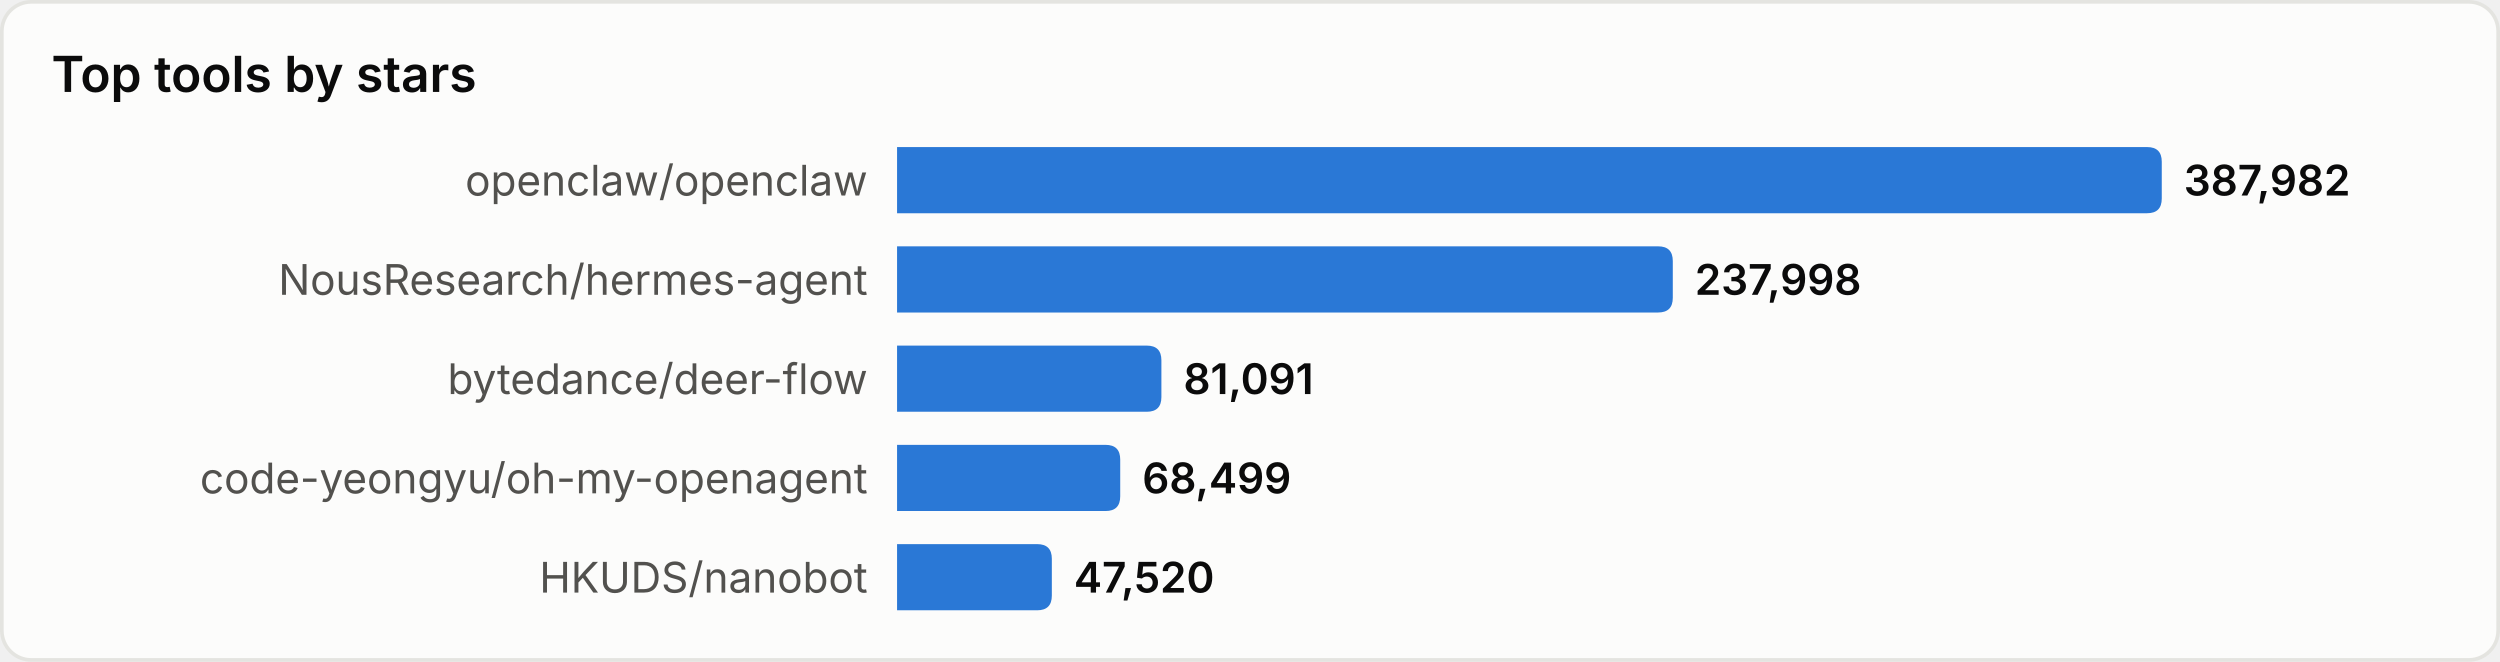
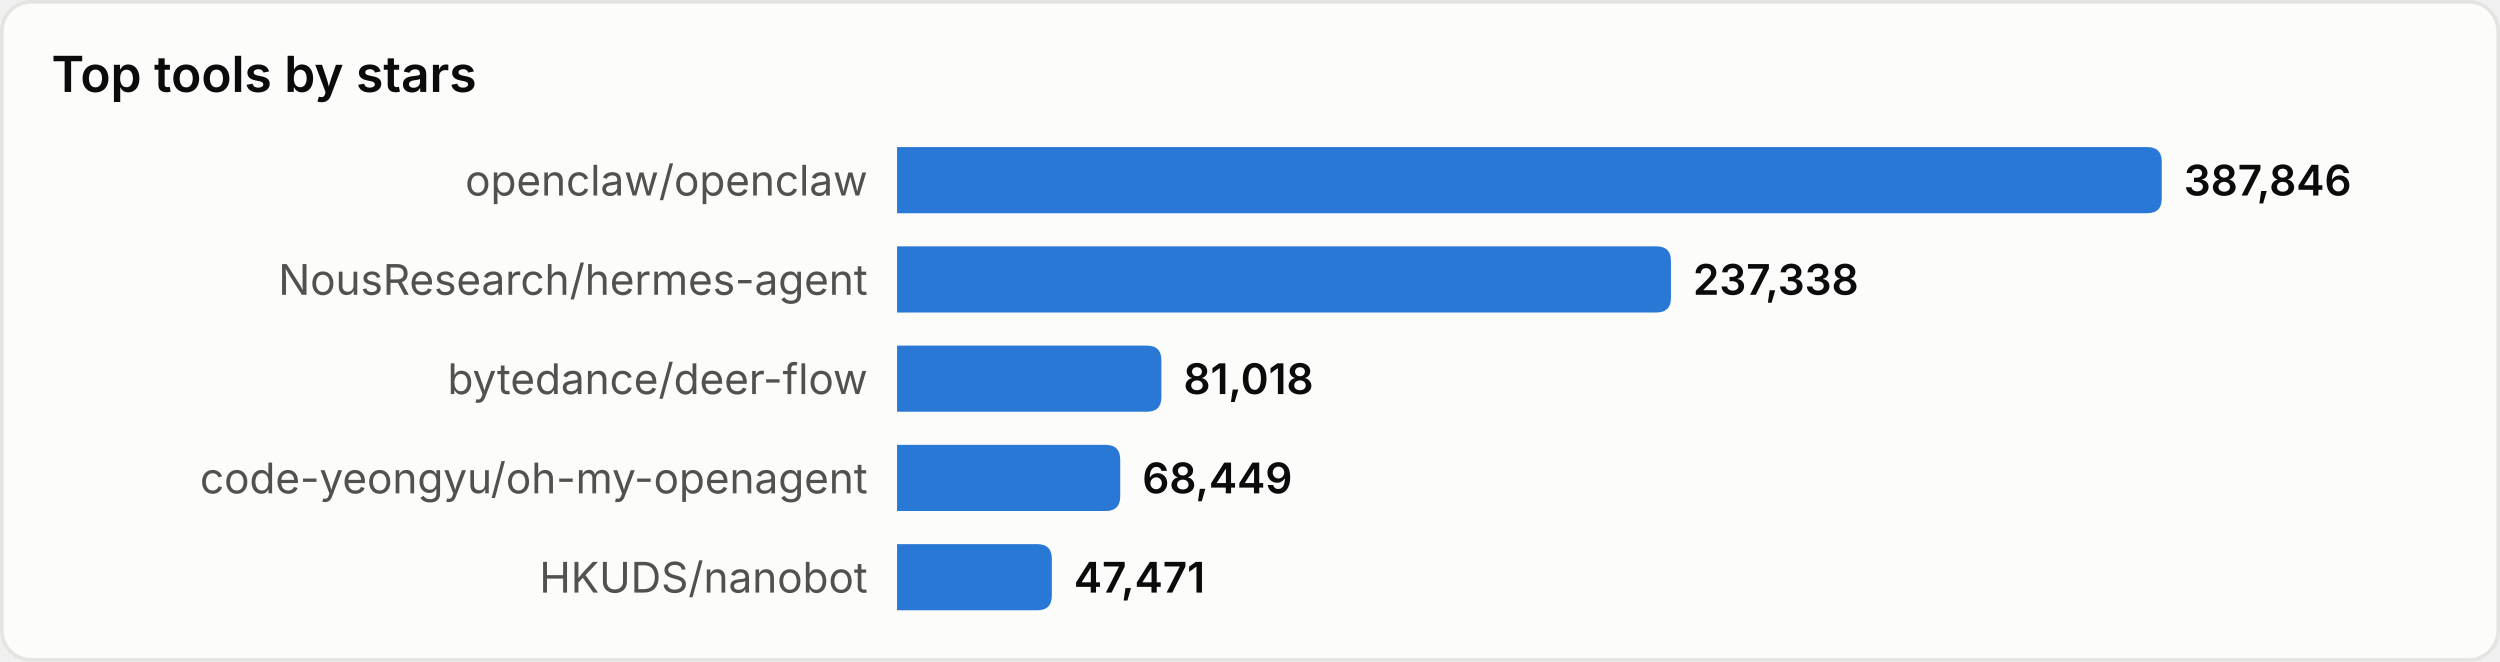
<svg xmlns="http://www.w3.org/2000/svg" width="680" height="180" viewBox="0 0 680 180" role="img" aria-label="Top tools by stars">
  <style>
text{font-family:system-ui,-apple-system,'Segoe UI',sans-serif}
.srf{fill:#fcfcfb;stroke:#e4e4e0}.ttl{fill:#0b0b0b;font-size:13.5px;font-weight:600}
.lbl{fill:#52514e;font-size:11.5px}.val{fill:#0b0b0b;font-size:11.5px;font-weight:600}
.bar{fill:#2a78d6}
@media(prefers-color-scheme:dark){
.srf{fill:#1a1a19;stroke:#33332f}.ttl{fill:#ffffff}
.lbl{fill:#c3c2b7}.val{fill:#ffffff}.bar{fill:#3987e5}
}
</style>
  <rect x="0.5" y="0.5" width="679" height="179" rx="8" class="srf" />
  <text x="14" y="25" class="ttl">Top tools by stars</text>
  <text x="236" y="49.0" class="lbl" text-anchor="end" dominant-baseline="central">openclaw/openclaw</text>
  <path d="M244,40 h340.0 q4,0 4,4 v10 q0,4 -4,4 h-340.0 z" class="bar" />
-   <text x="594.0" y="49.0" class="val" dominant-baseline="central">387,982</text>
+   <text x="594.0" y="49.0" class="val" dominant-baseline="central">387,846</text>
  <text x="236" y="76.0" class="lbl" text-anchor="end" dominant-baseline="central">NousResearch/hermes-agent</text>
-   <path d="M244,67 h207.0 q4,0 4,4 v10 q0,4 -4,4 h-207.0 z" class="bar" />
-   <text x="461.0" y="76.0" class="val" dominant-baseline="central">237,998</text>
+   <path d="M244,67 h206.5 q4,0 4,4 v10 q0,4 -4,4 h-206.5 z" class="bar" />
+   <text x="460.5" y="76.0" class="val" dominant-baseline="central">237,338</text>
  <text x="236" y="103.0" class="lbl" text-anchor="end" dominant-baseline="central">bytedance/deer-flow</text>
  <path d="M244,94 h67.9 q4,0 4,4 v10 q0,4 -4,4 h-67.9 z" class="bar" />
-   <text x="321.9" y="103.0" class="val" dominant-baseline="central">81,091</text>
+   <text x="321.9" y="103.0" class="val" dominant-baseline="central">81,018</text>
  <text x="236" y="130.0" class="lbl" text-anchor="end" dominant-baseline="central">code-yeongyu/oh-my-openagent</text>
  <path d="M244,121 h56.7 q4,0 4,4 v10 q0,4 -4,4 h-56.7 z" class="bar" />
-   <text x="310.7" y="130.0" class="val" dominant-baseline="central">68,499</text>
+   <text x="310.7" y="130.0" class="val" dominant-baseline="central">68,449</text>
  <text x="236" y="157.0" class="lbl" text-anchor="end" dominant-baseline="central">HKUDS/nanobot</text>
  <path d="M244,148 h38.1 q4,0 4,4 v10 q0,4 -4,4 h-38.1 z" class="bar" />
-   <text x="292.1" y="157.0" class="val" dominant-baseline="central">47,520</text>
+   <text x="292.1" y="157.0" class="val" dominant-baseline="central">47,471</text>
</svg>
